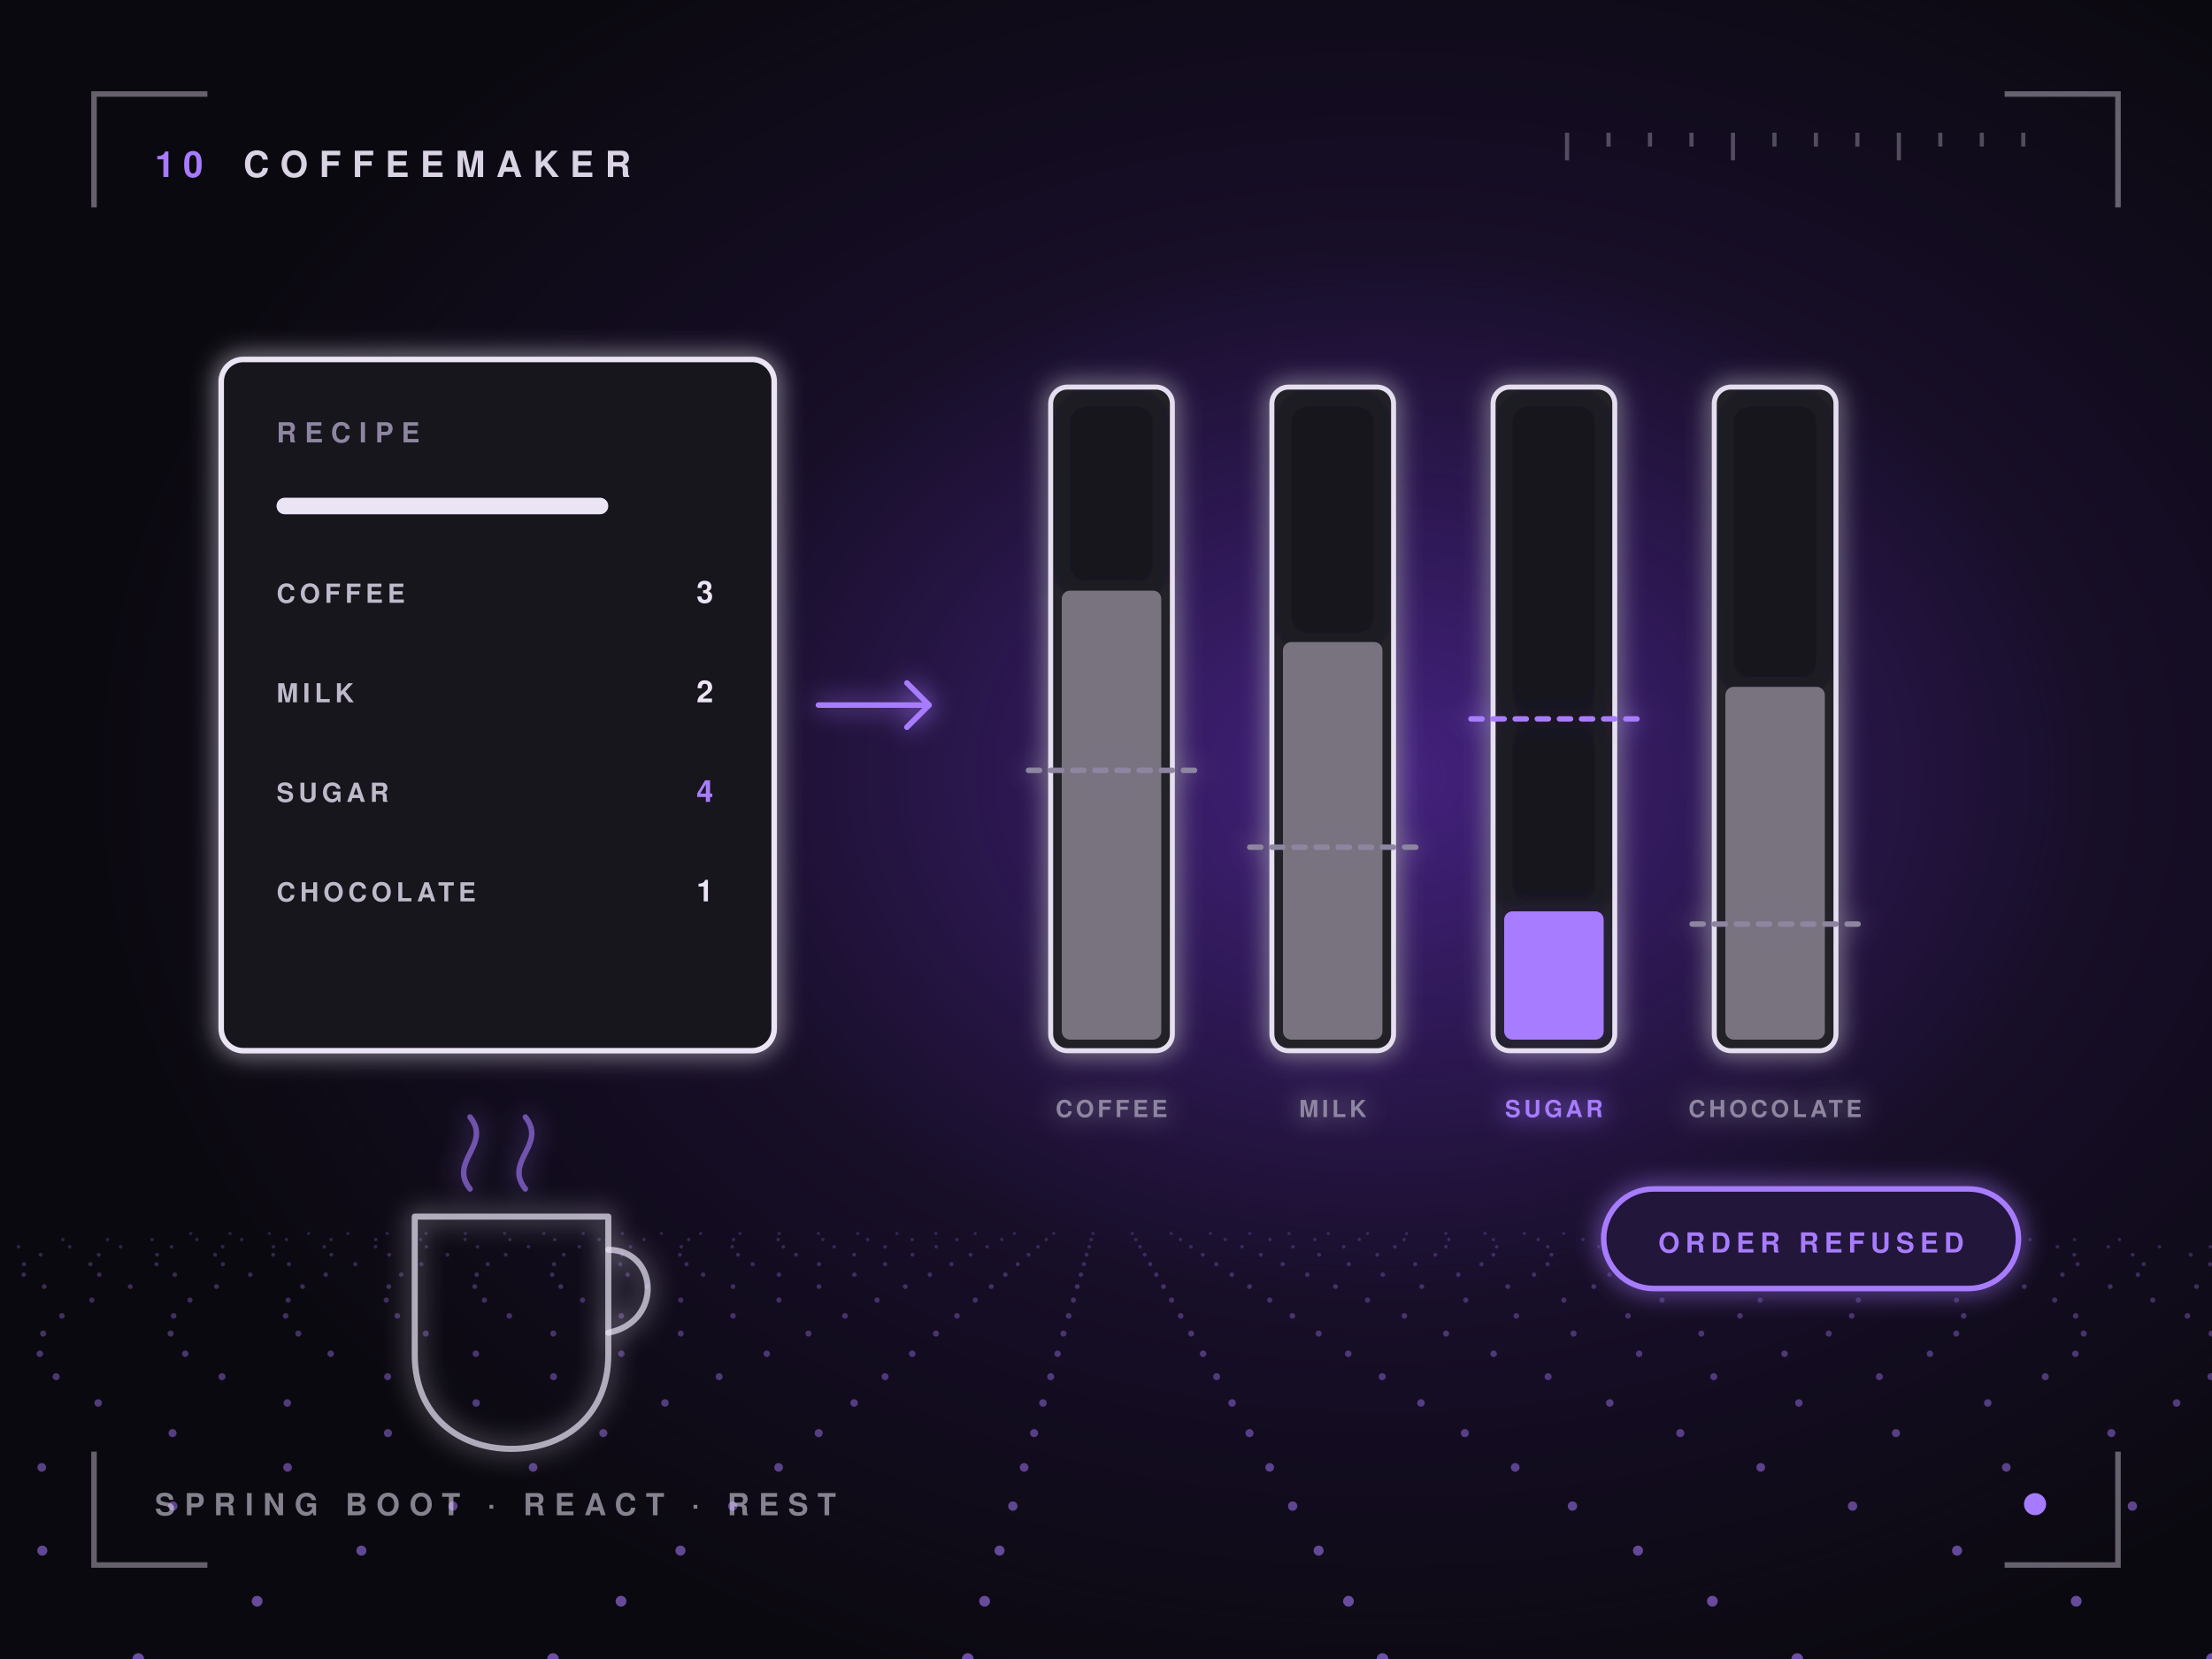
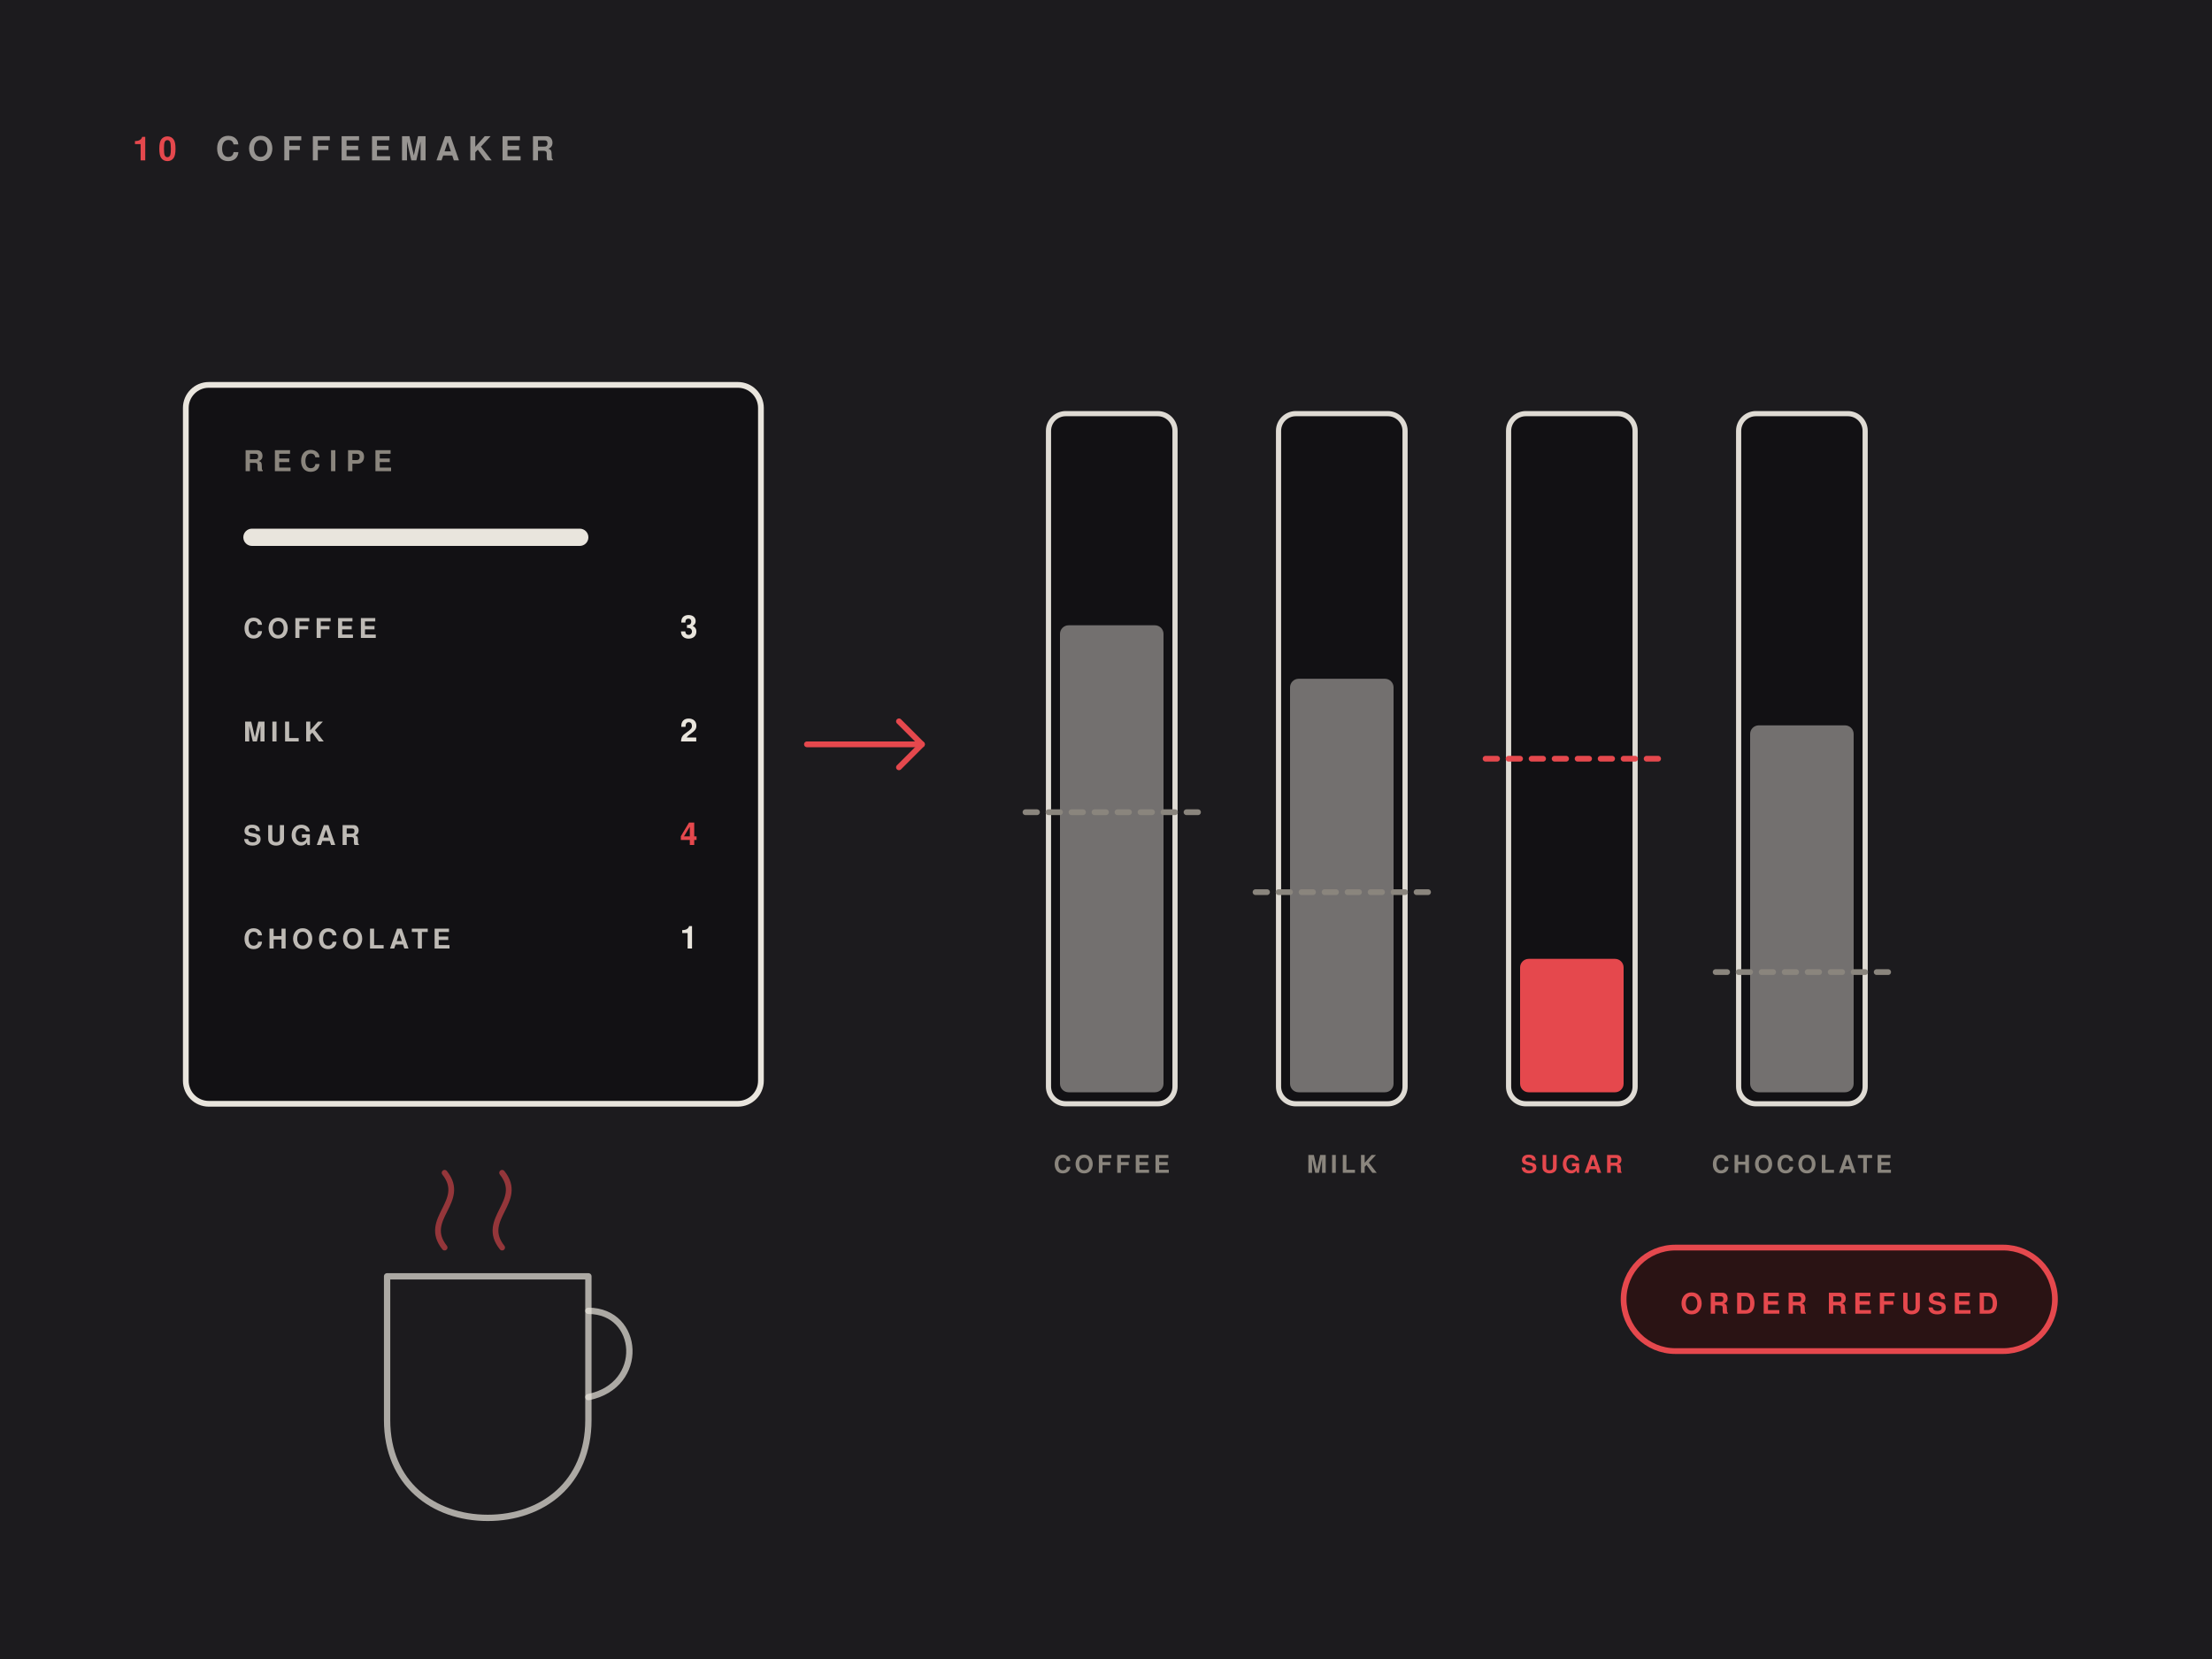
<svg xmlns="http://www.w3.org/2000/svg" viewBox="0 0 800 600" width="800" height="600" role="img">
-   <defs>
-     <radialGradient id="g" cx="62.5%" cy="46.7%" r="58%">
-       <stop offset="0" stop-color="#7C3AED" stop-opacity="0.5" />
-       <stop offset=".55" stop-color="#7C3AED" stop-opacity="0.110" />
-       <stop offset="1" stop-color="#7C3AED" stop-opacity="0" />
-     </radialGradient>
-     <filter id="glow" x="-30%" y="-30%" width="160%" height="160%">
-       <feGaussianBlur stdDeviation="4.5" result="b" />
-       <feMerge>
-         <feMergeNode in="b" />
-         <feMergeNode in="SourceGraphic" />
-       </feMerge>
-     </filter>
-   </defs>
-   <rect width="800" height="600" fill="#0B0910" />
-   <rect width="800" height="600" fill="url(#g)" />
-   <g fill="#A77BFF">
-     <circle cx="50.0" cy="600.0" r="2.10" opacity="0.62" />
-     <circle cx="200.0" cy="600.0" r="2.10" opacity="0.62" />
-     <circle cx="350.0" cy="600.0" r="2.10" opacity="0.62" />
-     <circle cx="500.0" cy="600.0" r="2.10" opacity="0.62" />
-     <circle cx="650.0" cy="600.0" r="2.10" opacity="0.62" />
-     <circle cx="800.0" cy="600.0" r="2.10" opacity="0.62" />
-     <circle cx="93.0" cy="579.1" r="1.95" opacity="0.58" />
-     <circle cx="224.6" cy="579.1" r="1.95" opacity="0.58" />
-     <circle cx="356.1" cy="579.1" r="1.95" opacity="0.58" />
-     <circle cx="487.7" cy="579.1" r="1.95" opacity="0.58" />
-     <circle cx="619.3" cy="579.1" r="1.95" opacity="0.58" />
-     <circle cx="750.9" cy="579.1" r="1.95" opacity="0.58" />
-     <circle cx="15.3" cy="560.8" r="1.82" opacity="0.55" />
-     <circle cx="130.7" cy="560.8" r="1.82" opacity="0.55" />
-     <circle cx="246.1" cy="560.8" r="1.82" opacity="0.55" />
-     <circle cx="361.5" cy="560.8" r="1.82" opacity="0.55" />
-     <circle cx="476.9" cy="560.8" r="1.82" opacity="0.55" />
-     <circle cx="592.4" cy="560.8" r="1.82" opacity="0.55" />
-     <circle cx="707.8" cy="560.8" r="1.82" opacity="0.55" />
-     <circle cx="62.5" cy="544.7" r="1.69" opacity="0.52" />
-     <circle cx="163.8" cy="544.7" r="1.69" opacity="0.52" />
-     <circle cx="265.0" cy="544.7" r="1.69" opacity="0.52" />
-     <circle cx="366.3" cy="544.7" r="1.69" opacity="0.52" />
-     <circle cx="467.5" cy="544.7" r="1.69" opacity="0.52" />
-     <circle cx="568.7" cy="544.7" r="1.69" opacity="0.52" />
-     <circle cx="670.0" cy="544.7" r="1.69" opacity="0.52" />
-     <circle cx="771.2" cy="544.7" r="1.69" opacity="0.52" />
-     <circle cx="15.1" cy="530.7" r="1.57" opacity="0.49" />
-     <circle cx="104.0" cy="530.7" r="1.57" opacity="0.49" />
-     <circle cx="192.8" cy="530.7" r="1.57" opacity="0.49" />
-     <circle cx="281.6" cy="530.7" r="1.57" opacity="0.49" />
-     <circle cx="370.4" cy="530.7" r="1.57" opacity="0.49" />
-     <circle cx="459.2" cy="530.7" r="1.57" opacity="0.49" />
-     <circle cx="548.0" cy="530.7" r="1.57" opacity="0.49" />
-     <circle cx="636.8" cy="530.7" r="1.57" opacity="0.49" />
-     <circle cx="725.6" cy="530.7" r="1.57" opacity="0.49" />
-     <circle cx="62.4" cy="518.3" r="1.46" opacity="0.46" />
-     <circle cx="140.3" cy="518.3" r="1.46" opacity="0.46" />
-     <circle cx="218.2" cy="518.3" r="1.46" opacity="0.46" />
-     <circle cx="296.1" cy="518.3" r="1.46" opacity="0.46" />
-     <circle cx="374.0" cy="518.3" r="1.46" opacity="0.46" />
-     <circle cx="451.9" cy="518.3" r="1.46" opacity="0.46" />
-     <circle cx="529.8" cy="518.3" r="1.46" opacity="0.46" />
-     <circle cx="607.7" cy="518.3" r="1.46" opacity="0.46" />
-     <circle cx="685.7" cy="518.3" r="1.46" opacity="0.46" />
-     <circle cx="763.6" cy="518.3" r="1.46" opacity="0.46" />
-     <circle cx="35.5" cy="507.4" r="1.36" opacity="0.44" />
-     <circle cx="103.9" cy="507.4" r="1.36" opacity="0.44" />
-     <circle cx="172.2" cy="507.4" r="1.36" opacity="0.44" />
-     <circle cx="240.5" cy="507.4" r="1.36" opacity="0.44" />
-     <circle cx="308.9" cy="507.4" r="1.36" opacity="0.44" />
-     <circle cx="377.2" cy="507.4" r="1.36" opacity="0.44" />
-     <circle cx="445.6" cy="507.4" r="1.36" opacity="0.44" />
-     <circle cx="513.9" cy="507.4" r="1.36" opacity="0.44" />
-     <circle cx="582.2" cy="507.4" r="1.36" opacity="0.44" />
-     <circle cx="650.6" cy="507.4" r="1.36" opacity="0.44" />
-     <circle cx="718.9" cy="507.4" r="1.36" opacity="0.44" />
-     <circle cx="787.2" cy="507.4" r="1.36" opacity="0.44" />
-     <circle cx="20.3" cy="497.9" r="1.27" opacity="0.41" />
-     <circle cx="80.3" cy="497.9" r="1.27" opacity="0.41" />
-     <circle cx="140.2" cy="497.9" r="1.27" opacity="0.41" />
-     <circle cx="200.2" cy="497.9" r="1.27" opacity="0.41" />
-     <circle cx="260.1" cy="497.9" r="1.27" opacity="0.41" />
-     <circle cx="320.1" cy="497.9" r="1.27" opacity="0.41" />
-     <circle cx="380.0" cy="497.9" r="1.27" opacity="0.41" />
-     <circle cx="440.0" cy="497.9" r="1.27" opacity="0.41" />
-     <circle cx="499.9" cy="497.9" r="1.27" opacity="0.41" />
-     <circle cx="559.9" cy="497.9" r="1.27" opacity="0.41" />
-     <circle cx="619.8" cy="497.9" r="1.27" opacity="0.41" />
-     <circle cx="679.7" cy="497.9" r="1.27" opacity="0.41" />
-     <circle cx="739.7" cy="497.9" r="1.27" opacity="0.41" />
-     <circle cx="799.6" cy="497.9" r="1.27" opacity="0.41" />
-     <circle cx="14.4" cy="489.6" r="1.18" opacity="0.39" />
-     <circle cx="67.0" cy="489.6" r="1.18" opacity="0.39" />
-     <circle cx="119.6" cy="489.6" r="1.18" opacity="0.39" />
-     <circle cx="172.1" cy="489.6" r="1.18" opacity="0.39" />
-     <circle cx="224.7" cy="489.6" r="1.18" opacity="0.39" />
-     <circle cx="277.3" cy="489.6" r="1.18" opacity="0.39" />
-     <circle cx="329.9" cy="489.6" r="1.18" opacity="0.39" />
-     <circle cx="382.5" cy="489.6" r="1.18" opacity="0.39" />
-     <circle cx="435.1" cy="489.6" r="1.18" opacity="0.39" />
-     <circle cx="487.6" cy="489.6" r="1.18" opacity="0.39" />
-     <circle cx="540.2" cy="489.6" r="1.18" opacity="0.39" />
-     <circle cx="592.8" cy="489.6" r="1.18" opacity="0.39" />
-     <circle cx="645.4" cy="489.6" r="1.18" opacity="0.39" />
-     <circle cx="698.0" cy="489.6" r="1.18" opacity="0.39" />
-     <circle cx="750.6" cy="489.6" r="1.18" opacity="0.39" />
-     <circle cx="15.6" cy="482.3" r="1.10" opacity="0.36" />
-     <circle cx="61.7" cy="482.3" r="1.10" opacity="0.36" />
-     <circle cx="107.9" cy="482.3" r="1.10" opacity="0.36" />
-     <circle cx="154.0" cy="482.3" r="1.10" opacity="0.36" />
-     <circle cx="200.1" cy="482.3" r="1.10" opacity="0.36" />
-     <circle cx="246.2" cy="482.3" r="1.10" opacity="0.36" />
-     <circle cx="292.4" cy="482.3" r="1.10" opacity="0.36" />
-     <circle cx="338.5" cy="482.3" r="1.10" opacity="0.36" />
-     <circle cx="384.6" cy="482.3" r="1.10" opacity="0.36" />
-     <circle cx="430.8" cy="482.3" r="1.10" opacity="0.36" />
-     <circle cx="476.9" cy="482.3" r="1.10" opacity="0.36" />
-     <circle cx="523.0" cy="482.3" r="1.10" opacity="0.36" />
-     <circle cx="569.1" cy="482.3" r="1.10" opacity="0.36" />
-     <circle cx="615.3" cy="482.3" r="1.10" opacity="0.36" />
-     <circle cx="661.4" cy="482.3" r="1.10" opacity="0.36" />
-     <circle cx="707.5" cy="482.3" r="1.10" opacity="0.36" />
-     <circle cx="753.6" cy="482.3" r="1.10" opacity="0.36" />
-     <circle cx="799.8" cy="482.3" r="1.10" opacity="0.36" />
-     <circle cx="22.4" cy="475.9" r="1.02" opacity="0.34" />
-     <circle cx="62.8" cy="475.9" r="1.02" opacity="0.34" />
-     <circle cx="103.3" cy="475.9" r="1.02" opacity="0.34" />
-     <circle cx="143.7" cy="475.9" r="1.02" opacity="0.34" />
-     <circle cx="184.2" cy="475.9" r="1.02" opacity="0.34" />
-     <circle cx="224.7" cy="475.9" r="1.02" opacity="0.34" />
-     <circle cx="265.1" cy="475.9" r="1.02" opacity="0.34" />
-     <circle cx="305.6" cy="475.9" r="1.02" opacity="0.34" />
-     <circle cx="346.1" cy="475.9" r="1.02" opacity="0.34" />
-     <circle cx="386.5" cy="475.9" r="1.02" opacity="0.34" />
-     <circle cx="427.0" cy="475.9" r="1.02" opacity="0.34" />
-     <circle cx="467.4" cy="475.9" r="1.02" opacity="0.34" />
-     <circle cx="507.9" cy="475.9" r="1.02" opacity="0.34" />
-     <circle cx="548.4" cy="475.9" r="1.02" opacity="0.34" />
-     <circle cx="588.8" cy="475.9" r="1.02" opacity="0.34" />
-     <circle cx="629.3" cy="475.9" r="1.02" opacity="0.34" />
-     <circle cx="669.7" cy="475.9" r="1.02" opacity="0.34" />
-     <circle cx="710.2" cy="475.9" r="1.02" opacity="0.34" />
-     <circle cx="750.7" cy="475.9" r="1.02" opacity="0.34" />
-     <circle cx="791.1" cy="475.9" r="1.02" opacity="0.34" />
-     <circle cx="33.2" cy="470.2" r="0.95" opacity="0.32" />
-     <circle cx="68.7" cy="470.2" r="0.95" opacity="0.32" />
-     <circle cx="104.2" cy="470.2" r="0.95" opacity="0.32" />
-     <circle cx="139.7" cy="470.2" r="0.95" opacity="0.32" />
-     <circle cx="175.2" cy="470.2" r="0.95" opacity="0.32" />
-     <circle cx="210.7" cy="470.2" r="0.95" opacity="0.32" />
-     <circle cx="246.2" cy="470.2" r="0.95" opacity="0.32" />
-     <circle cx="281.7" cy="470.2" r="0.95" opacity="0.32" />
-     <circle cx="317.2" cy="470.2" r="0.95" opacity="0.32" />
-     <circle cx="352.7" cy="470.2" r="0.95" opacity="0.32" />
-     <circle cx="388.2" cy="470.2" r="0.95" opacity="0.32" />
-     <circle cx="423.7" cy="470.2" r="0.95" opacity="0.32" />
-     <circle cx="459.2" cy="470.2" r="0.95" opacity="0.32" />
-     <circle cx="494.6" cy="470.2" r="0.95" opacity="0.32" />
-     <circle cx="530.1" cy="470.2" r="0.95" opacity="0.32" />
-     <circle cx="565.6" cy="470.2" r="0.95" opacity="0.32" />
-     <circle cx="601.1" cy="470.2" r="0.95" opacity="0.32" />
-     <circle cx="636.6" cy="470.2" r="0.95" opacity="0.32" />
-     <circle cx="672.1" cy="470.2" r="0.95" opacity="0.32" />
-     <circle cx="707.6" cy="470.2" r="0.95" opacity="0.32" />
-     <circle cx="743.1" cy="470.2" r="0.95" opacity="0.32" />
-     <circle cx="778.6" cy="470.2" r="0.95" opacity="0.32" />
-     <circle cx="16.0" cy="465.3" r="0.88" opacity="0.31" />
-     <circle cx="47.1" cy="465.3" r="0.88" opacity="0.31" />
-     <circle cx="78.3" cy="465.3" r="0.88" opacity="0.31" />
-     <circle cx="109.4" cy="465.3" r="0.88" opacity="0.31" />
-     <circle cx="140.6" cy="465.3" r="0.88" opacity="0.31" />
-     <circle cx="171.7" cy="465.3" r="0.88" opacity="0.31" />
-     <circle cx="202.8" cy="465.3" r="0.88" opacity="0.31" />
-     <circle cx="234.0" cy="465.3" r="0.88" opacity="0.31" />
-     <circle cx="265.1" cy="465.3" r="0.88" opacity="0.31" />
-     <circle cx="296.2" cy="465.3" r="0.88" opacity="0.31" />
-     <circle cx="327.4" cy="465.3" r="0.88" opacity="0.31" />
-     <circle cx="358.5" cy="465.3" r="0.88" opacity="0.31" />
-     <circle cx="389.6" cy="465.3" r="0.88" opacity="0.31" />
-     <circle cx="420.8" cy="465.3" r="0.88" opacity="0.31" />
-     <circle cx="451.9" cy="465.3" r="0.88" opacity="0.31" />
-     <circle cx="483.0" cy="465.3" r="0.88" opacity="0.31" />
-     <circle cx="514.2" cy="465.3" r="0.88" opacity="0.31" />
-     <circle cx="545.3" cy="465.3" r="0.88" opacity="0.31" />
-     <circle cx="576.4" cy="465.3" r="0.88" opacity="0.31" />
-     <circle cx="607.6" cy="465.3" r="0.88" opacity="0.31" />
-     <circle cx="638.7" cy="465.3" r="0.88" opacity="0.31" />
-     <circle cx="669.8" cy="465.3" r="0.88" opacity="0.31" />
-     <circle cx="701.0" cy="465.3" r="0.88" opacity="0.31" />
-     <circle cx="732.1" cy="465.3" r="0.88" opacity="0.31" />
-     <circle cx="763.2" cy="465.3" r="0.88" opacity="0.31" />
-     <circle cx="794.4" cy="465.3" r="0.88" opacity="0.31" />
-     <circle cx="8.6" cy="461.0" r="0.82" opacity="0.29" />
-     <circle cx="35.9" cy="461.0" r="0.82" opacity="0.29" />
-     <circle cx="63.2" cy="461.0" r="0.82" opacity="0.29" />
-     <circle cx="90.5" cy="461.0" r="0.82" opacity="0.29" />
-     <circle cx="117.8" cy="461.0" r="0.82" opacity="0.29" />
-     <circle cx="145.1" cy="461.0" r="0.82" opacity="0.29" />
-     <circle cx="172.4" cy="461.0" r="0.82" opacity="0.29" />
-     <circle cx="199.7" cy="461.0" r="0.82" opacity="0.29" />
-     <circle cx="227.0" cy="461.0" r="0.82" opacity="0.29" />
-     <circle cx="254.3" cy="461.0" r="0.82" opacity="0.29" />
-     <circle cx="281.7" cy="461.0" r="0.82" opacity="0.29" />
-     <circle cx="309.0" cy="461.0" r="0.82" opacity="0.29" />
-     <circle cx="336.3" cy="461.0" r="0.82" opacity="0.29" />
-     <circle cx="363.6" cy="461.0" r="0.82" opacity="0.29" />
-     <circle cx="390.9" cy="461.0" r="0.82" opacity="0.29" />
-     <circle cx="418.2" cy="461.0" r="0.82" opacity="0.29" />
-     <circle cx="445.5" cy="461.0" r="0.82" opacity="0.29" />
-     <circle cx="472.8" cy="461.0" r="0.82" opacity="0.29" />
-     <circle cx="500.1" cy="461.0" r="0.82" opacity="0.29" />
-     <circle cx="527.4" cy="461.0" r="0.82" opacity="0.29" />
-     <circle cx="554.8" cy="461.0" r="0.82" opacity="0.29" />
-     <circle cx="582.1" cy="461.0" r="0.82" opacity="0.29" />
-     <circle cx="609.4" cy="461.0" r="0.82" opacity="0.29" />
-     <circle cx="636.7" cy="461.0" r="0.82" opacity="0.29" />
-     <circle cx="664.0" cy="461.0" r="0.82" opacity="0.29" />
-     <circle cx="691.3" cy="461.0" r="0.82" opacity="0.29" />
-     <circle cx="718.6" cy="461.0" r="0.82" opacity="0.29" />
-     <circle cx="745.9" cy="461.0" r="0.82" opacity="0.29" />
-     <circle cx="773.2" cy="461.0" r="0.82" opacity="0.29" />
-     <circle cx="8.7" cy="457.2" r="0.77" opacity="0.27" />
-     <circle cx="32.7" cy="457.2" r="0.77" opacity="0.27" />
-     <circle cx="56.6" cy="457.2" r="0.77" opacity="0.27" />
-     <circle cx="80.6" cy="457.2" r="0.77" opacity="0.27" />
-     <circle cx="104.5" cy="457.2" r="0.77" opacity="0.27" />
-     <circle cx="128.5" cy="457.2" r="0.77" opacity="0.27" />
-     <circle cx="152.4" cy="457.2" r="0.77" opacity="0.27" />
-     <circle cx="176.4" cy="457.2" r="0.77" opacity="0.27" />
-     <circle cx="200.4" cy="457.2" r="0.77" opacity="0.27" />
-     <circle cx="224.3" cy="457.2" r="0.77" opacity="0.27" />
-     <circle cx="248.3" cy="457.2" r="0.77" opacity="0.27" />
-     <circle cx="272.2" cy="457.2" r="0.77" opacity="0.27" />
-     <circle cx="296.2" cy="457.2" r="0.77" opacity="0.27" />
-     <circle cx="320.1" cy="457.2" r="0.77" opacity="0.27" />
-     <circle cx="344.1" cy="457.2" r="0.77" opacity="0.27" />
-     <circle cx="368.1" cy="457.2" r="0.77" opacity="0.27" />
-     <circle cx="392.0" cy="457.2" r="0.77" opacity="0.27" />
-     <circle cx="416.0" cy="457.2" r="0.77" opacity="0.27" />
-     <circle cx="439.9" cy="457.2" r="0.77" opacity="0.27" />
-     <circle cx="463.9" cy="457.2" r="0.77" opacity="0.27" />
-     <circle cx="487.8" cy="457.2" r="0.77" opacity="0.27" />
-     <circle cx="511.8" cy="457.2" r="0.77" opacity="0.27" />
-     <circle cx="535.8" cy="457.2" r="0.77" opacity="0.27" />
-     <circle cx="559.7" cy="457.2" r="0.77" opacity="0.27" />
-     <circle cx="583.7" cy="457.2" r="0.77" opacity="0.27" />
-     <circle cx="607.6" cy="457.2" r="0.77" opacity="0.27" />
-     <circle cx="631.6" cy="457.2" r="0.77" opacity="0.27" />
-     <circle cx="655.5" cy="457.2" r="0.77" opacity="0.27" />
-     <circle cx="679.5" cy="457.2" r="0.77" opacity="0.27" />
-     <circle cx="703.4" cy="457.2" r="0.77" opacity="0.27" />
-     <circle cx="727.4" cy="457.2" r="0.77" opacity="0.27" />
-     <circle cx="751.4" cy="457.2" r="0.77" opacity="0.27" />
-     <circle cx="775.3" cy="457.2" r="0.77" opacity="0.27" />
-     <circle cx="799.3" cy="457.2" r="0.77" opacity="0.27" />
-     <circle cx="14.7" cy="453.8" r="0.71" opacity="0.26" />
-     <circle cx="35.7" cy="453.8" r="0.71" opacity="0.26" />
-     <circle cx="56.8" cy="453.8" r="0.71" opacity="0.26" />
-     <circle cx="77.8" cy="453.8" r="0.71" opacity="0.26" />
-     <circle cx="98.8" cy="453.8" r="0.71" opacity="0.26" />
-     <circle cx="119.8" cy="453.8" r="0.71" opacity="0.26" />
-     <circle cx="140.8" cy="453.8" r="0.71" opacity="0.26" />
-     <circle cx="161.8" cy="453.8" r="0.71" opacity="0.26" />
-     <circle cx="182.9" cy="453.8" r="0.71" opacity="0.26" />
-     <circle cx="203.9" cy="453.8" r="0.71" opacity="0.26" />
-     <circle cx="224.9" cy="453.8" r="0.71" opacity="0.26" />
-     <circle cx="245.9" cy="453.8" r="0.71" opacity="0.26" />
-     <circle cx="266.9" cy="453.8" r="0.71" opacity="0.26" />
-     <circle cx="287.9" cy="453.8" r="0.71" opacity="0.26" />
-     <circle cx="308.9" cy="453.8" r="0.71" opacity="0.26" />
-     <circle cx="330.0" cy="453.8" r="0.71" opacity="0.26" />
-     <circle cx="351.0" cy="453.8" r="0.71" opacity="0.26" />
-     <circle cx="372.0" cy="453.8" r="0.71" opacity="0.26" />
-     <circle cx="393.0" cy="453.8" r="0.71" opacity="0.26" />
-     <circle cx="414.0" cy="453.8" r="0.71" opacity="0.26" />
-     <circle cx="435.0" cy="453.8" r="0.71" opacity="0.26" />
-     <circle cx="456.0" cy="453.8" r="0.71" opacity="0.26" />
-     <circle cx="477.1" cy="453.8" r="0.71" opacity="0.26" />
-     <circle cx="498.1" cy="453.8" r="0.71" opacity="0.26" />
-     <circle cx="519.1" cy="453.8" r="0.71" opacity="0.26" />
-     <circle cx="540.1" cy="453.8" r="0.71" opacity="0.26" />
-     <circle cx="561.1" cy="453.8" r="0.71" opacity="0.26" />
-     <circle cx="582.1" cy="453.8" r="0.71" opacity="0.26" />
-     <circle cx="603.1" cy="453.8" r="0.71" opacity="0.26" />
-     <circle cx="624.2" cy="453.8" r="0.71" opacity="0.26" />
-     <circle cx="645.2" cy="453.8" r="0.71" opacity="0.26" />
-     <circle cx="666.2" cy="453.8" r="0.71" opacity="0.26" />
-     <circle cx="687.2" cy="453.8" r="0.71" opacity="0.26" />
-     <circle cx="708.2" cy="453.8" r="0.71" opacity="0.26" />
-     <circle cx="729.2" cy="453.8" r="0.71" opacity="0.26" />
-     <circle cx="750.2" cy="453.8" r="0.71" opacity="0.26" />
-     <circle cx="771.3" cy="453.8" r="0.71" opacity="0.26" />
-     <circle cx="792.3" cy="453.8" r="0.71" opacity="0.26" />
-     <circle cx="6.7" cy="450.9" r="0.66" opacity="0.24" />
-     <circle cx="25.2" cy="450.9" r="0.66" opacity="0.24" />
-     <circle cx="43.6" cy="450.9" r="0.66" opacity="0.24" />
-     <circle cx="62.0" cy="450.9" r="0.66" opacity="0.24" />
-     <circle cx="80.5" cy="450.9" r="0.66" opacity="0.24" />
-     <circle cx="98.9" cy="450.9" r="0.66" opacity="0.24" />
-     <circle cx="117.3" cy="450.9" r="0.66" opacity="0.24" />
-     <circle cx="135.8" cy="450.9" r="0.66" opacity="0.24" />
-     <circle cx="154.2" cy="450.9" r="0.66" opacity="0.24" />
-     <circle cx="172.7" cy="450.9" r="0.66" opacity="0.24" />
-     <circle cx="191.1" cy="450.9" r="0.66" opacity="0.24" />
-     <circle cx="209.5" cy="450.9" r="0.66" opacity="0.24" />
-     <circle cx="228.0" cy="450.9" r="0.66" opacity="0.24" />
-     <circle cx="246.4" cy="450.9" r="0.66" opacity="0.24" />
-     <circle cx="264.8" cy="450.9" r="0.66" opacity="0.24" />
-     <circle cx="283.3" cy="450.9" r="0.66" opacity="0.24" />
-     <circle cx="301.7" cy="450.9" r="0.66" opacity="0.24" />
-     <circle cx="320.1" cy="450.9" r="0.66" opacity="0.24" />
-     <circle cx="338.6" cy="450.9" r="0.66" opacity="0.24" />
-     <circle cx="357.0" cy="450.9" r="0.66" opacity="0.24" />
-     <circle cx="375.4" cy="450.9" r="0.66" opacity="0.24" />
-     <circle cx="393.9" cy="450.9" r="0.66" opacity="0.24" />
-     <circle cx="412.3" cy="450.9" r="0.66" opacity="0.24" />
-     <circle cx="430.7" cy="450.9" r="0.66" opacity="0.24" />
-     <circle cx="449.2" cy="450.9" r="0.66" opacity="0.24" />
-     <circle cx="467.6" cy="450.9" r="0.66" opacity="0.24" />
-     <circle cx="486.0" cy="450.9" r="0.66" opacity="0.24" />
-     <circle cx="504.5" cy="450.9" r="0.66" opacity="0.24" />
-     <circle cx="522.9" cy="450.9" r="0.66" opacity="0.24" />
-     <circle cx="541.3" cy="450.9" r="0.66" opacity="0.24" />
-     <circle cx="559.8" cy="450.9" r="0.66" opacity="0.24" />
-     <circle cx="578.2" cy="450.9" r="0.66" opacity="0.24" />
-     <circle cx="596.6" cy="450.9" r="0.66" opacity="0.24" />
-     <circle cx="615.1" cy="450.9" r="0.66" opacity="0.24" />
-     <circle cx="633.5" cy="450.9" r="0.66" opacity="0.24" />
-     <circle cx="651.9" cy="450.9" r="0.66" opacity="0.24" />
-     <circle cx="670.4" cy="450.9" r="0.66" opacity="0.24" />
-     <circle cx="688.8" cy="450.9" r="0.66" opacity="0.24" />
-     <circle cx="707.2" cy="450.9" r="0.66" opacity="0.24" />
-     <circle cx="725.7" cy="450.9" r="0.66" opacity="0.24" />
-     <circle cx="744.1" cy="450.9" r="0.66" opacity="0.24" />
-     <circle cx="762.5" cy="450.9" r="0.66" opacity="0.24" />
-     <circle cx="781.0" cy="450.9" r="0.66" opacity="0.24" />
-     <circle cx="799.4" cy="450.9" r="0.66" opacity="0.24" />
-     <circle cx="22.7" cy="448.3" r="0.62" opacity="0.23" />
-     <circle cx="38.9" cy="448.3" r="0.62" opacity="0.23" />
-     <circle cx="55.0" cy="448.3" r="0.62" opacity="0.23" />
-     <circle cx="71.2" cy="448.3" r="0.62" opacity="0.23" />
-     <circle cx="87.4" cy="448.3" r="0.62" opacity="0.23" />
-     <circle cx="103.6" cy="448.3" r="0.62" opacity="0.23" />
-     <circle cx="119.7" cy="448.3" r="0.62" opacity="0.23" />
-     <circle cx="135.9" cy="448.3" r="0.62" opacity="0.23" />
-     <circle cx="152.1" cy="448.3" r="0.62" opacity="0.23" />
-     <circle cx="168.2" cy="448.3" r="0.62" opacity="0.23" />
-     <circle cx="184.4" cy="448.3" r="0.62" opacity="0.23" />
-     <circle cx="200.6" cy="448.3" r="0.62" opacity="0.23" />
-     <circle cx="216.7" cy="448.3" r="0.62" opacity="0.23" />
-     <circle cx="232.9" cy="448.3" r="0.62" opacity="0.23" />
-     <circle cx="249.1" cy="448.3" r="0.62" opacity="0.23" />
-     <circle cx="265.3" cy="448.3" r="0.62" opacity="0.23" />
-     <circle cx="281.4" cy="448.3" r="0.62" opacity="0.23" />
-     <circle cx="297.6" cy="448.3" r="0.62" opacity="0.23" />
-     <circle cx="313.8" cy="448.3" r="0.62" opacity="0.23" />
-     <circle cx="329.9" cy="448.3" r="0.62" opacity="0.23" />
-     <circle cx="346.1" cy="448.3" r="0.62" opacity="0.23" />
-     <circle cx="362.3" cy="448.3" r="0.62" opacity="0.23" />
-     <circle cx="378.4" cy="448.3" r="0.62" opacity="0.23" />
-     <circle cx="394.6" cy="448.3" r="0.62" opacity="0.23" />
-     <circle cx="410.8" cy="448.3" r="0.62" opacity="0.23" />
-     <circle cx="426.9" cy="448.3" r="0.62" opacity="0.23" />
-     <circle cx="443.1" cy="448.3" r="0.62" opacity="0.23" />
-     <circle cx="459.3" cy="448.3" r="0.62" opacity="0.23" />
-     <circle cx="475.5" cy="448.3" r="0.62" opacity="0.23" />
-     <circle cx="491.6" cy="448.3" r="0.62" opacity="0.23" />
-     <circle cx="507.8" cy="448.3" r="0.62" opacity="0.23" />
-     <circle cx="524.0" cy="448.3" r="0.62" opacity="0.23" />
-     <circle cx="540.1" cy="448.3" r="0.62" opacity="0.23" />
-     <circle cx="556.3" cy="448.3" r="0.62" opacity="0.23" />
-     <circle cx="572.5" cy="448.3" r="0.62" opacity="0.23" />
-     <circle cx="588.6" cy="448.3" r="0.62" opacity="0.23" />
-     <circle cx="604.8" cy="448.3" r="0.62" opacity="0.23" />
-     <circle cx="621.0" cy="448.3" r="0.62" opacity="0.23" />
-     <circle cx="637.2" cy="448.3" r="0.62" opacity="0.23" />
-     <circle cx="653.3" cy="448.3" r="0.62" opacity="0.23" />
-     <circle cx="669.5" cy="448.3" r="0.62" opacity="0.23" />
-     <circle cx="685.7" cy="448.3" r="0.62" opacity="0.23" />
-     <circle cx="701.8" cy="448.3" r="0.62" opacity="0.23" />
-     <circle cx="718.0" cy="448.3" r="0.62" opacity="0.23" />
-     <circle cx="734.2" cy="448.3" r="0.62" opacity="0.23" />
-     <circle cx="750.3" cy="448.3" r="0.62" opacity="0.23" />
-     <circle cx="766.5" cy="448.3" r="0.62" opacity="0.23" />
-     <circle cx="69.0" cy="446.1" r="0.60" opacity="0.21" />
-     <circle cx="83.2" cy="446.1" r="0.60" opacity="0.21" />
-     <circle cx="97.4" cy="446.1" r="0.60" opacity="0.21" />
-     <circle cx="111.6" cy="446.1" r="0.60" opacity="0.21" />
-     <circle cx="125.8" cy="446.1" r="0.60" opacity="0.21" />
-     <circle cx="140.0" cy="446.1" r="0.60" opacity="0.21" />
-     <circle cx="154.1" cy="446.1" r="0.60" opacity="0.21" />
-     <circle cx="168.3" cy="446.1" r="0.60" opacity="0.21" />
-     <circle cx="182.5" cy="446.1" r="0.60" opacity="0.21" />
-     <circle cx="196.7" cy="446.1" r="0.60" opacity="0.21" />
-     <circle cx="210.9" cy="446.1" r="0.60" opacity="0.21" />
-     <circle cx="225.1" cy="446.1" r="0.60" opacity="0.21" />
-     <circle cx="239.2" cy="446.1" r="0.60" opacity="0.21" />
-     <circle cx="253.4" cy="446.1" r="0.60" opacity="0.21" />
-     <circle cx="267.6" cy="446.1" r="0.60" opacity="0.21" />
-     <circle cx="281.8" cy="446.1" r="0.60" opacity="0.21" />
-     <circle cx="296.0" cy="446.1" r="0.60" opacity="0.21" />
-     <circle cx="310.2" cy="446.1" r="0.60" opacity="0.21" />
-     <circle cx="324.4" cy="446.1" r="0.60" opacity="0.21" />
-     <circle cx="338.5" cy="446.1" r="0.60" opacity="0.21" />
-     <circle cx="352.7" cy="446.1" r="0.60" opacity="0.21" />
-     <circle cx="366.9" cy="446.1" r="0.60" opacity="0.21" />
-     <circle cx="381.1" cy="446.1" r="0.60" opacity="0.21" />
-     <circle cx="395.3" cy="446.1" r="0.60" opacity="0.21" />
-     <circle cx="409.5" cy="446.1" r="0.60" opacity="0.21" />
-     <circle cx="423.6" cy="446.1" r="0.60" opacity="0.21" />
-     <circle cx="437.8" cy="446.1" r="0.60" opacity="0.21" />
-     <circle cx="452.0" cy="446.1" r="0.60" opacity="0.21" />
-     <circle cx="466.2" cy="446.1" r="0.60" opacity="0.21" />
-     <circle cx="480.4" cy="446.1" r="0.60" opacity="0.21" />
-     <circle cx="494.6" cy="446.1" r="0.60" opacity="0.21" />
-     <circle cx="508.7" cy="446.1" r="0.60" opacity="0.21" />
-     <circle cx="522.9" cy="446.1" r="0.60" opacity="0.21" />
-     <circle cx="537.1" cy="446.1" r="0.60" opacity="0.21" />
-     <circle cx="551.3" cy="446.1" r="0.60" opacity="0.21" />
-     <circle cx="565.5" cy="446.1" r="0.60" opacity="0.21" />
-     <circle cx="579.7" cy="446.1" r="0.60" opacity="0.21" />
-     <circle cx="593.9" cy="446.1" r="0.60" opacity="0.21" />
-     <circle cx="608.0" cy="446.1" r="0.60" opacity="0.21" />
-     <circle cx="622.2" cy="446.1" r="0.60" opacity="0.21" />
-     <circle cx="636.4" cy="446.1" r="0.60" opacity="0.21" />
-     <circle cx="650.6" cy="446.1" r="0.60" opacity="0.21" />
-     <circle cx="664.8" cy="446.1" r="0.60" opacity="0.21" />
-     <circle cx="679.0" cy="446.1" r="0.60" opacity="0.21" />
-     <circle cx="693.1" cy="446.1" r="0.60" opacity="0.21" />
-     <circle cx="707.3" cy="446.1" r="0.60" opacity="0.21" />
-     <circle cx="721.5" cy="446.1" r="0.60" opacity="0.21" />
+   <rect width="800" height="600" fill="#1C1B1E" />
+   <g transform="translate(400 316) scale(1.04) translate(-400 -300)">
+     <rect x="80.0" y="130.0" width="200.0" height="250.0" rx="8" stroke="#E9E5DD" stroke-width="2" fill="#121114" opacity="1" />
+     <text x="100" y="160" text-anchor="start" font-family="Figtree, 'Segoe UI', Helvetica, Arial, sans-serif" font-size="10" font-weight="700" letter-spacing="3" fill="#8A857D" opacity="1">RECIPE</text>
+     <rect x="100.0" y="180.0" width="120.0" height="6" rx="3.0" fill="#E9E5DD" opacity="1" />
+     <text x="100" y="218" text-anchor="start" font-family="Figtree, 'Segoe UI', Helvetica, Arial, sans-serif" font-size="9.5" font-weight="700" letter-spacing="1.6" fill="#E9E5DD" opacity="0.8">COFFEE</text>
+     <text x="258" y="218" text-anchor="end" font-family="Figtree, 'Segoe UI', Helvetica, Arial, sans-serif" font-size="11" font-weight="700" letter-spacing="0" fill="#E9E5DD" opacity="1">3</text>
+     <text x="100" y="254" text-anchor="start" font-family="Figtree, 'Segoe UI', Helvetica, Arial, sans-serif" font-size="9.5" font-weight="700" letter-spacing="1.6" fill="#E9E5DD" opacity="0.8">MILK</text>
+     <text x="258" y="254" text-anchor="end" font-family="Figtree, 'Segoe UI', Helvetica, Arial, sans-serif" font-size="11" font-weight="700" letter-spacing="0" fill="#E9E5DD" opacity="1">2</text>
+     <text x="100" y="290" text-anchor="start" font-family="Figtree, 'Segoe UI', Helvetica, Arial, sans-serif" font-size="9.5" font-weight="700" letter-spacing="1.6" fill="#E9E5DD" opacity="0.8">SUGAR</text>
+     <text x="258" y="290" text-anchor="end" font-family="Figtree, 'Segoe UI', Helvetica, Arial, sans-serif" font-size="11" font-weight="700" letter-spacing="0" fill="#E5484D" opacity="1">4</text>
+     <text x="100" y="326" text-anchor="start" font-family="Figtree, 'Segoe UI', Helvetica, Arial, sans-serif" font-size="9.5" font-weight="700" letter-spacing="1.6" fill="#E9E5DD" opacity="0.8">CHOCOLATE</text>
+     <text x="258" y="326" text-anchor="end" font-family="Figtree, 'Segoe UI', Helvetica, Arial, sans-serif" font-size="11" font-weight="700" letter-spacing="0" fill="#E9E5DD" opacity="1">1</text>
+     <path d="M296 255h40" stroke="#E5484D" stroke-width="2" fill="none" stroke-linecap="round" stroke-linejoin="round" opacity="1" />
+     <path d="M328 247l8 8-8 8" stroke="#E5484D" stroke-width="2" fill="none" stroke-linecap="round" stroke-linejoin="round" opacity="1" />
+     <rect x="380.0" y="140.0" width="44.0" height="240.0" rx="6" stroke="#E9E5DD" stroke-width="1.8" fill="#121114" opacity="0.95" />
+     <rect x="384" y="213.6" width="36" height="162.4" rx="3" fill="#E9E5DD" opacity="0.45" />
+     <path d="M372 278.6h60" stroke="#8A857D" stroke-width="2" fill="none" stroke-linecap="round" stroke-linejoin="round" opacity="1" stroke-dasharray="4 4" />
+     <text x="402" y="404" text-anchor="middle" font-family="Figtree, 'Segoe UI', Helvetica, Arial, sans-serif" font-size="8.5" font-weight="700" letter-spacing="1.2" fill="#8A857D" opacity="1">COFFEE</text>
+     <rect x="460.0" y="140.0" width="44.0" height="240.0" rx="6" stroke="#E9E5DD" stroke-width="1.8" fill="#121114" opacity="0.95" />
+     <rect x="464" y="232.2" width="36" height="143.8" rx="3" fill="#E9E5DD" opacity="0.45" />
+     <path d="M452 306.4h60" stroke="#8A857D" stroke-width="2" fill="none" stroke-linecap="round" stroke-linejoin="round" opacity="1" stroke-dasharray="4 4" />
+     <text x="482" y="404" text-anchor="middle" font-family="Figtree, 'Segoe UI', Helvetica, Arial, sans-serif" font-size="8.5" font-weight="700" letter-spacing="1.2" fill="#8A857D" opacity="1">MILK</text>
+     <rect x="540.0" y="140.0" width="44.0" height="240.0" rx="6" stroke="#E9E5DD" stroke-width="1.8" fill="#121114" opacity="0.95" />
+     <rect x="544" y="329.6" width="36" height="46.4" rx="3" fill="#E5484D" opacity="1" />
+     <path d="M532 260.0h60" stroke="#E5484D" stroke-width="2" fill="none" stroke-linecap="round" stroke-linejoin="round" opacity="1" stroke-dasharray="4 4" />
+     <text x="562" y="404" text-anchor="middle" font-family="Figtree, 'Segoe UI', Helvetica, Arial, sans-serif" font-size="8.5" font-weight="700" letter-spacing="1.2" fill="#E5484D" opacity="1">SUGAR</text>
+     <rect x="620.0" y="140.0" width="44.0" height="240.0" rx="6" stroke="#E9E5DD" stroke-width="1.8" fill="#121114" opacity="0.95" />
+     <rect x="624" y="248.4" width="36" height="127.6" rx="3" fill="#E9E5DD" opacity="0.45" />
+     <path d="M612 334.2h60" stroke="#8A857D" stroke-width="2" fill="none" stroke-linecap="round" stroke-linejoin="round" opacity="1" stroke-dasharray="4 4" />
+     <text x="642" y="404" text-anchor="middle" font-family="Figtree, 'Segoe UI', Helvetica, Arial, sans-serif" font-size="8.5" font-weight="700" letter-spacing="1.2" fill="#8A857D" opacity="1">CHOCOLATE</text>
+     <rect x="580.0" y="430.0" width="150.0" height="36.0" rx="18" stroke="#E5484D" stroke-width="2" fill="#2A1314" opacity="1" />
+     <text x="655" y="453" text-anchor="middle" font-family="Figtree, 'Segoe UI', Helvetica, Arial, sans-serif" font-size="10" font-weight="700" letter-spacing="2" fill="#E5484D" opacity="1">ORDER REFUSED</text>
+     <path d="M150 440h70v50c0 22-16 34-35 34s-35-12-35-34z" stroke="#E9E5DD" stroke-width="2.2" fill="none" stroke-linecap="round" stroke-linejoin="round" opacity="0.7" />
+     <path d="M220 452c18 0 20 26 0 30" stroke="#E9E5DD" stroke-width="2.2" fill="none" stroke-linecap="round" stroke-linejoin="round" opacity="0.7" />
+     <path d="M170 430c-8-10 8-16 0-26M190 430c-8-10 8-16 0-26" stroke="#E5484D" stroke-width="2" fill="none" stroke-linecap="round" stroke-linejoin="round" opacity="0.6" />
  </g>
-   <g filter="url(#glow)">
-     <rect x="80.0" y="130.0" width="200.0" height="250.0" rx="8" stroke="#EAE4F5" stroke-width="2" fill="#16121D" opacity="1" />
-     <text x="100" y="160" text-anchor="start" font-family="Figtree, 'Segoe UI', Helvetica, Arial, sans-serif" font-size="10" font-weight="700" letter-spacing="3" fill="#8E86A0" opacity="1">RECIPE</text>
-     <rect x="100.0" y="180.0" width="120.0" height="6" rx="3.0" fill="#EAE4F5" opacity="1" />
-     <text x="100" y="218" text-anchor="start" font-family="Figtree, 'Segoe UI', Helvetica, Arial, sans-serif" font-size="9.5" font-weight="700" letter-spacing="1.6" fill="#EAE4F5" opacity="0.8">COFFEE</text>
-     <text x="258" y="218" text-anchor="end" font-family="Figtree, 'Segoe UI', Helvetica, Arial, sans-serif" font-size="11" font-weight="700" letter-spacing="0" fill="#EAE4F5" opacity="1">3</text>
-     <text x="100" y="254" text-anchor="start" font-family="Figtree, 'Segoe UI', Helvetica, Arial, sans-serif" font-size="9.5" font-weight="700" letter-spacing="1.6" fill="#EAE4F5" opacity="0.8">MILK</text>
-     <text x="258" y="254" text-anchor="end" font-family="Figtree, 'Segoe UI', Helvetica, Arial, sans-serif" font-size="11" font-weight="700" letter-spacing="0" fill="#EAE4F5" opacity="1">2</text>
-     <text x="100" y="290" text-anchor="start" font-family="Figtree, 'Segoe UI', Helvetica, Arial, sans-serif" font-size="9.5" font-weight="700" letter-spacing="1.6" fill="#EAE4F5" opacity="0.8">SUGAR</text>
-     <text x="258" y="290" text-anchor="end" font-family="Figtree, 'Segoe UI', Helvetica, Arial, sans-serif" font-size="11" font-weight="700" letter-spacing="0" fill="#A77BFF" opacity="1">4</text>
-     <text x="100" y="326" text-anchor="start" font-family="Figtree, 'Segoe UI', Helvetica, Arial, sans-serif" font-size="9.5" font-weight="700" letter-spacing="1.6" fill="#EAE4F5" opacity="0.8">CHOCOLATE</text>
-     <text x="258" y="326" text-anchor="end" font-family="Figtree, 'Segoe UI', Helvetica, Arial, sans-serif" font-size="11" font-weight="700" letter-spacing="0" fill="#EAE4F5" opacity="1">1</text>
-     <path d="M296 255h40" stroke="#A77BFF" stroke-width="2" fill="none" stroke-linecap="round" stroke-linejoin="round" opacity="1" />
-     <path d="M328 247l8 8-8 8" stroke="#A77BFF" stroke-width="2" fill="none" stroke-linecap="round" stroke-linejoin="round" opacity="1" />
-     <rect x="380.0" y="140.0" width="44.0" height="240.0" rx="6" stroke="#EAE4F5" stroke-width="1.8" fill="#16121D" opacity="0.95" />
-     <rect x="384" y="213.6" width="36" height="162.4" rx="3" fill="#EAE4F5" opacity="0.45" />
-     <path d="M372 278.6h60" stroke="#8E86A0" stroke-width="2" fill="none" stroke-linecap="round" stroke-linejoin="round" opacity="1" stroke-dasharray="4 4" />
-     <text x="402" y="404" text-anchor="middle" font-family="Figtree, 'Segoe UI', Helvetica, Arial, sans-serif" font-size="8.5" font-weight="700" letter-spacing="1.2" fill="#8E86A0" opacity="1">COFFEE</text>
-     <rect x="460.0" y="140.0" width="44.0" height="240.0" rx="6" stroke="#EAE4F5" stroke-width="1.8" fill="#16121D" opacity="0.95" />
-     <rect x="464" y="232.2" width="36" height="143.8" rx="3" fill="#EAE4F5" opacity="0.45" />
-     <path d="M452 306.4h60" stroke="#8E86A0" stroke-width="2" fill="none" stroke-linecap="round" stroke-linejoin="round" opacity="1" stroke-dasharray="4 4" />
-     <text x="482" y="404" text-anchor="middle" font-family="Figtree, 'Segoe UI', Helvetica, Arial, sans-serif" font-size="8.5" font-weight="700" letter-spacing="1.2" fill="#8E86A0" opacity="1">MILK</text>
-     <rect x="540.0" y="140.0" width="44.0" height="240.0" rx="6" stroke="#EAE4F5" stroke-width="1.8" fill="#16121D" opacity="0.95" />
-     <rect x="544" y="329.6" width="36" height="46.4" rx="3" fill="#A77BFF" opacity="1" />
-     <path d="M532 260.0h60" stroke="#A77BFF" stroke-width="2" fill="none" stroke-linecap="round" stroke-linejoin="round" opacity="1" stroke-dasharray="4 4" />
-     <text x="562" y="404" text-anchor="middle" font-family="Figtree, 'Segoe UI', Helvetica, Arial, sans-serif" font-size="8.5" font-weight="700" letter-spacing="1.2" fill="#A77BFF" opacity="1">SUGAR</text>
-     <rect x="620.0" y="140.0" width="44.0" height="240.0" rx="6" stroke="#EAE4F5" stroke-width="1.8" fill="#16121D" opacity="0.95" />
-     <rect x="624" y="248.4" width="36" height="127.6" rx="3" fill="#EAE4F5" opacity="0.45" />
-     <path d="M612 334.2h60" stroke="#8E86A0" stroke-width="2" fill="none" stroke-linecap="round" stroke-linejoin="round" opacity="1" stroke-dasharray="4 4" />
-     <text x="642" y="404" text-anchor="middle" font-family="Figtree, 'Segoe UI', Helvetica, Arial, sans-serif" font-size="8.5" font-weight="700" letter-spacing="1.2" fill="#8E86A0" opacity="1">CHOCOLATE</text>
-     <rect x="580.0" y="430.0" width="150.0" height="36.0" rx="18" stroke="#A77BFF" stroke-width="2" fill="#21163A" opacity="1" />
-     <text x="655" y="453" text-anchor="middle" font-family="Figtree, 'Segoe UI', Helvetica, Arial, sans-serif" font-size="10" font-weight="700" letter-spacing="2" fill="#A77BFF" opacity="1">ORDER REFUSED</text>
-     <path d="M150 440h70v50c0 22-16 34-35 34s-35-12-35-34z" stroke="#EAE4F5" stroke-width="2.2" fill="none" stroke-linecap="round" stroke-linejoin="round" opacity="0.7" />
-     <path d="M220 452c18 0 20 26 0 30" stroke="#EAE4F5" stroke-width="2.2" fill="none" stroke-linecap="round" stroke-linejoin="round" opacity="0.7" />
-     <path d="M170 430c-8-10 8-16 0-26M190 430c-8-10 8-16 0-26" stroke="#A77BFF" stroke-width="2" fill="none" stroke-linecap="round" stroke-linejoin="round" opacity="0.6" />
-   </g>
-   <g stroke="#EAE4F5" stroke-width="2" fill="none" opacity=".4" stroke-linecap="square">
-     <path d="M34 74V34h40" />
-     <path d="M766 74V34h-40" />
-     <path d="M34 526v40h40" />
-     <path d="M766 526v40h-40" />
-   </g>
-   <g fill="#EAE4F5" opacity=".3">
-     <rect x="566" y="48" width="1.5" height="10" />
-     <rect x="581" y="48" width="1.5" height="5" />
-     <rect x="596" y="48" width="1.5" height="5" />
-     <rect x="611" y="48" width="1.5" height="5" />
-     <rect x="626" y="48" width="1.5" height="10" />
-     <rect x="641" y="48" width="1.5" height="5" />
-     <rect x="656" y="48" width="1.5" height="5" />
-     <rect x="671" y="48" width="1.5" height="5" />
-     <rect x="686" y="48" width="1.5" height="10" />
-     <rect x="701" y="48" width="1.5" height="5" />
-     <rect x="716" y="48" width="1.5" height="5" />
-     <rect x="731" y="48" width="1.5" height="5" />
-   </g>
-   <text x="56" y="64" text-anchor="start" font-family="Figtree, 'Segoe UI', Helvetica, Arial, sans-serif" font-size="13" font-weight="700" letter-spacing="3" fill="#A77BFF" opacity="1">10</text>
-   <text x="88" y="64" text-anchor="start" font-family="Figtree, 'Segoe UI', Helvetica, Arial, sans-serif" font-size="13" font-weight="600" letter-spacing="4" fill="#EAE4F5" opacity="0.92">COFFEEMAKER</text>
-   <text x="56" y="548" text-anchor="start" font-family="Figtree, 'Segoe UI', Helvetica, Arial, sans-serif" font-size="11" font-weight="600" letter-spacing="3.4" fill="#EAE4F5" opacity="0.55">SPRING BOOT  ·  REACT  ·  REST</text>
-   <circle cx="736.0" cy="544.0" r="4" fill="#A77BFF" opacity="1" />
+   <text x="48" y="58" text-anchor="start" font-family="Figtree, 'Segoe UI', Helvetica, Arial, sans-serif" font-size="12" font-weight="700" letter-spacing="2.6" fill="#E5484D" opacity="1">10</text>
+   <text x="78" y="58" text-anchor="start" font-family="Figtree, 'Segoe UI', Helvetica, Arial, sans-serif" font-size="12" font-weight="600" letter-spacing="3" fill="#E9E5DD" opacity="0.6">COFFEEMAKER</text>
</svg>
